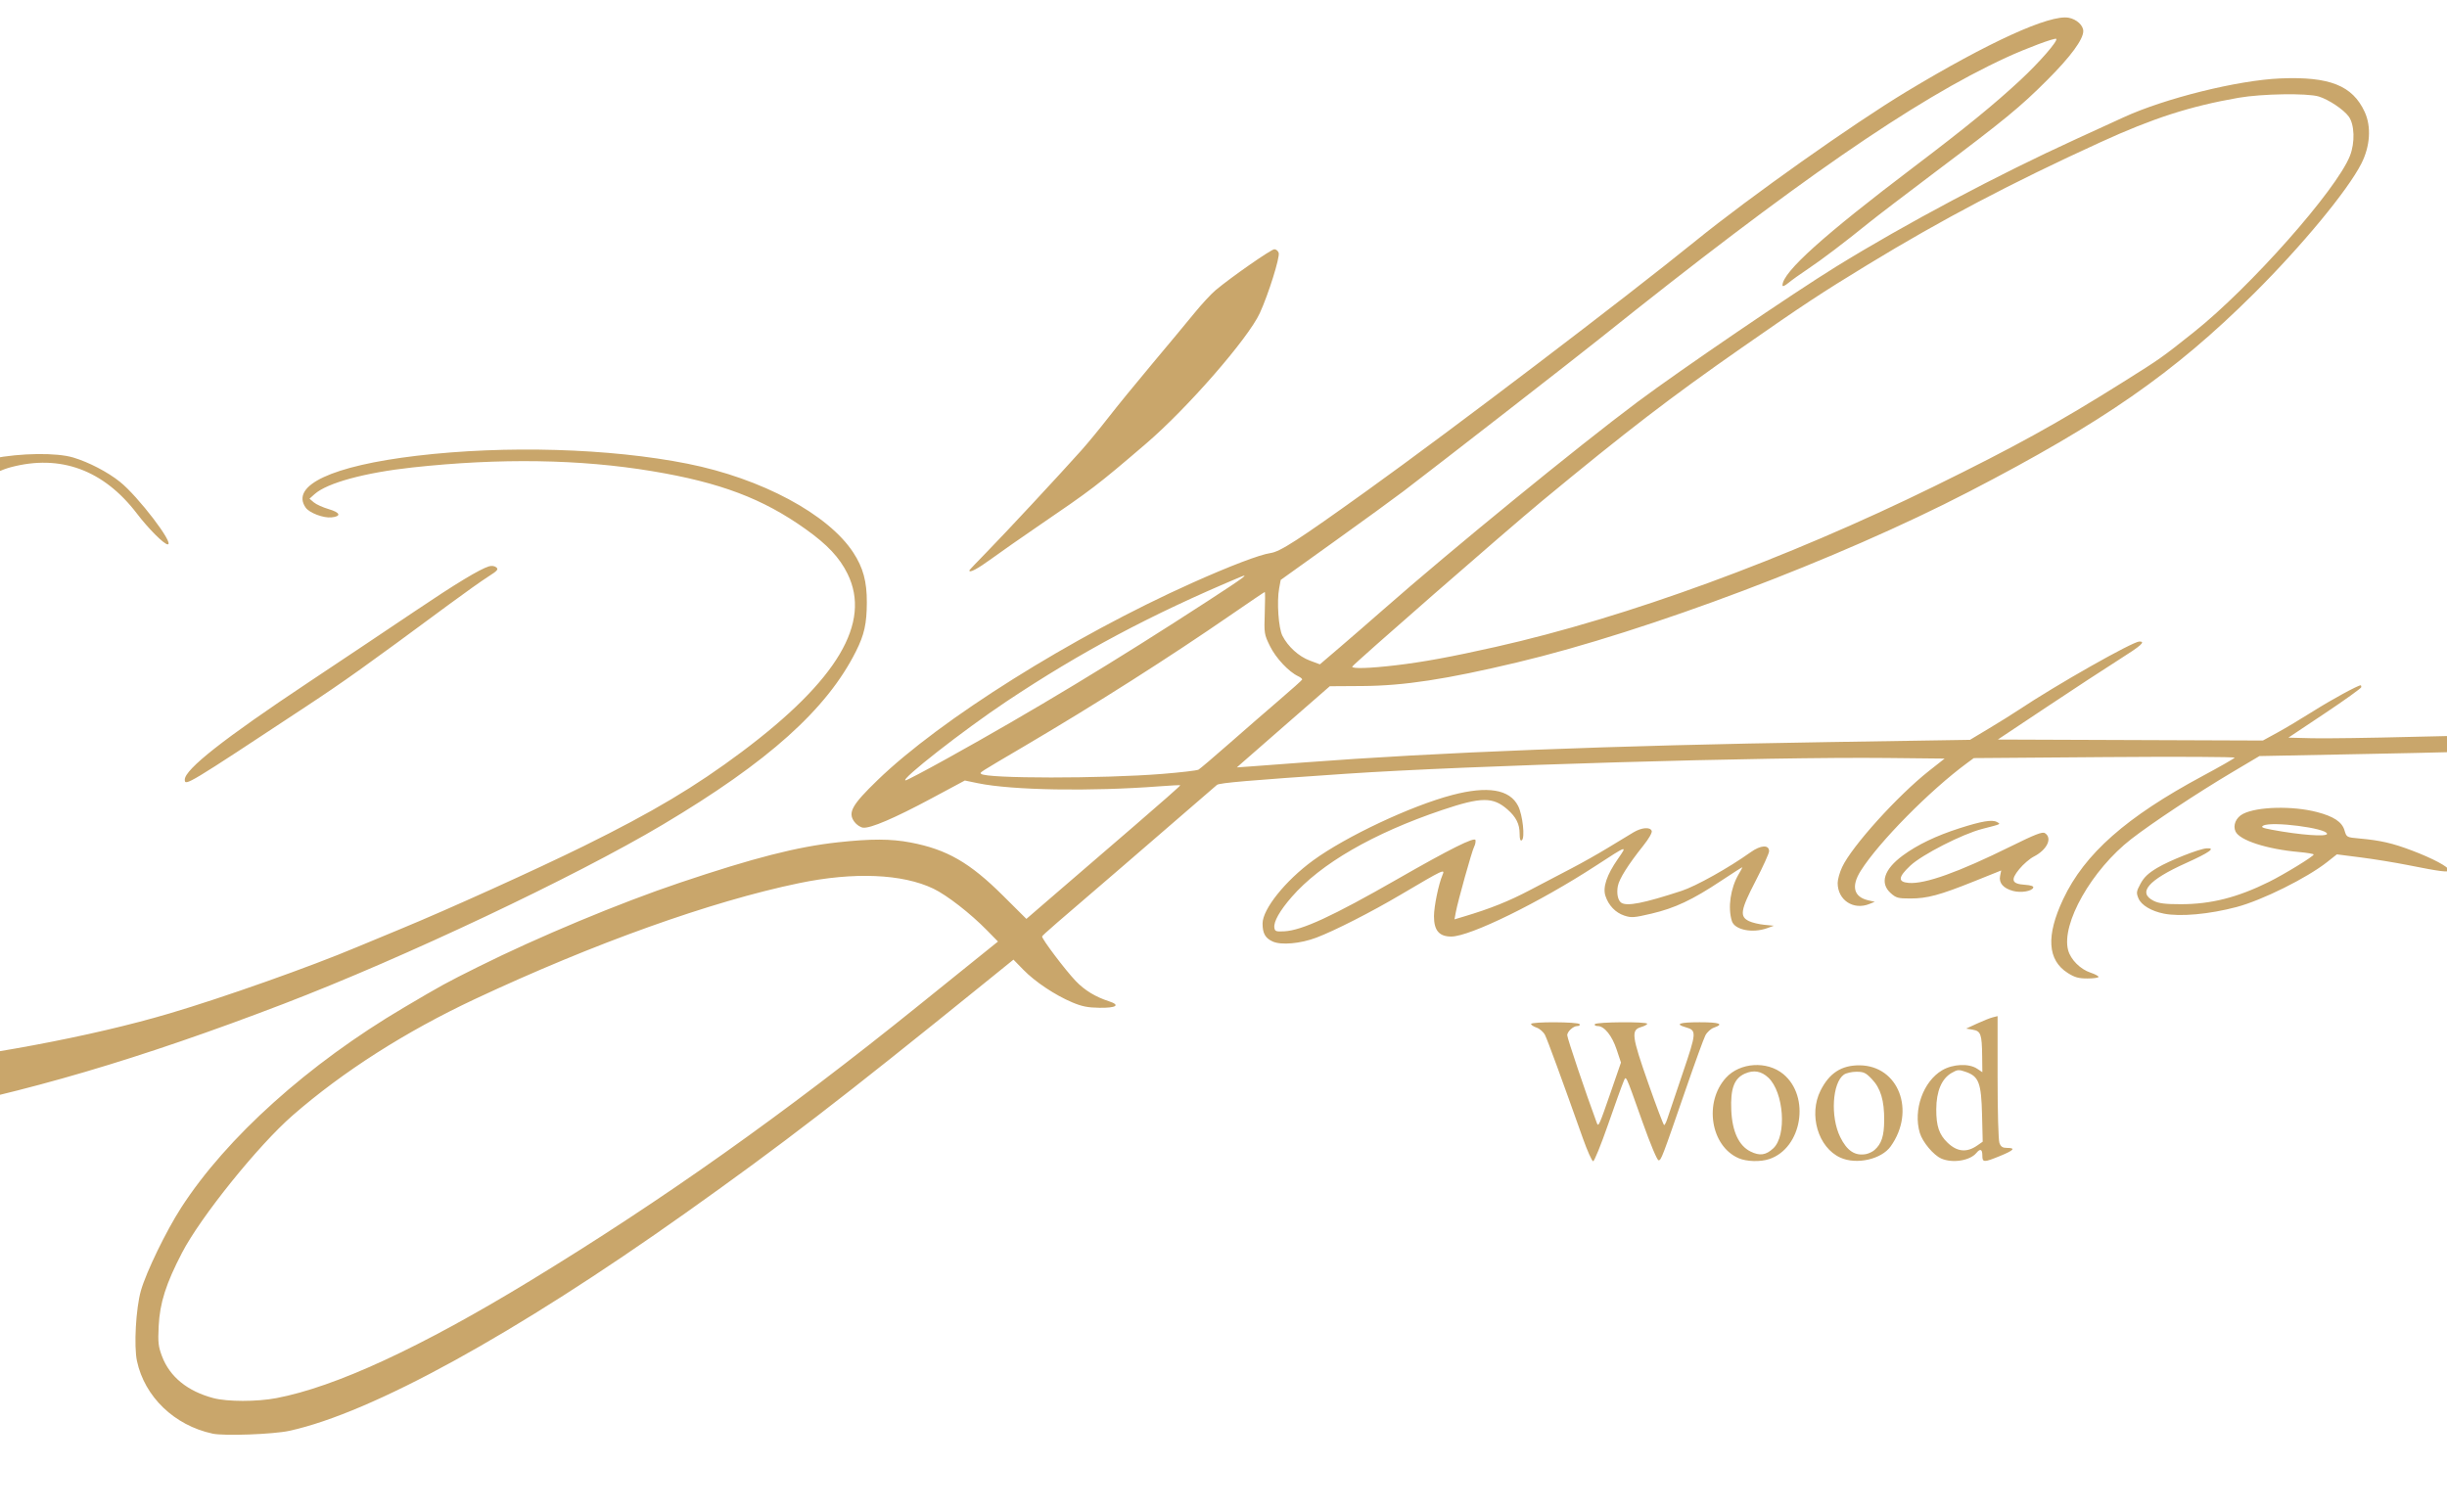
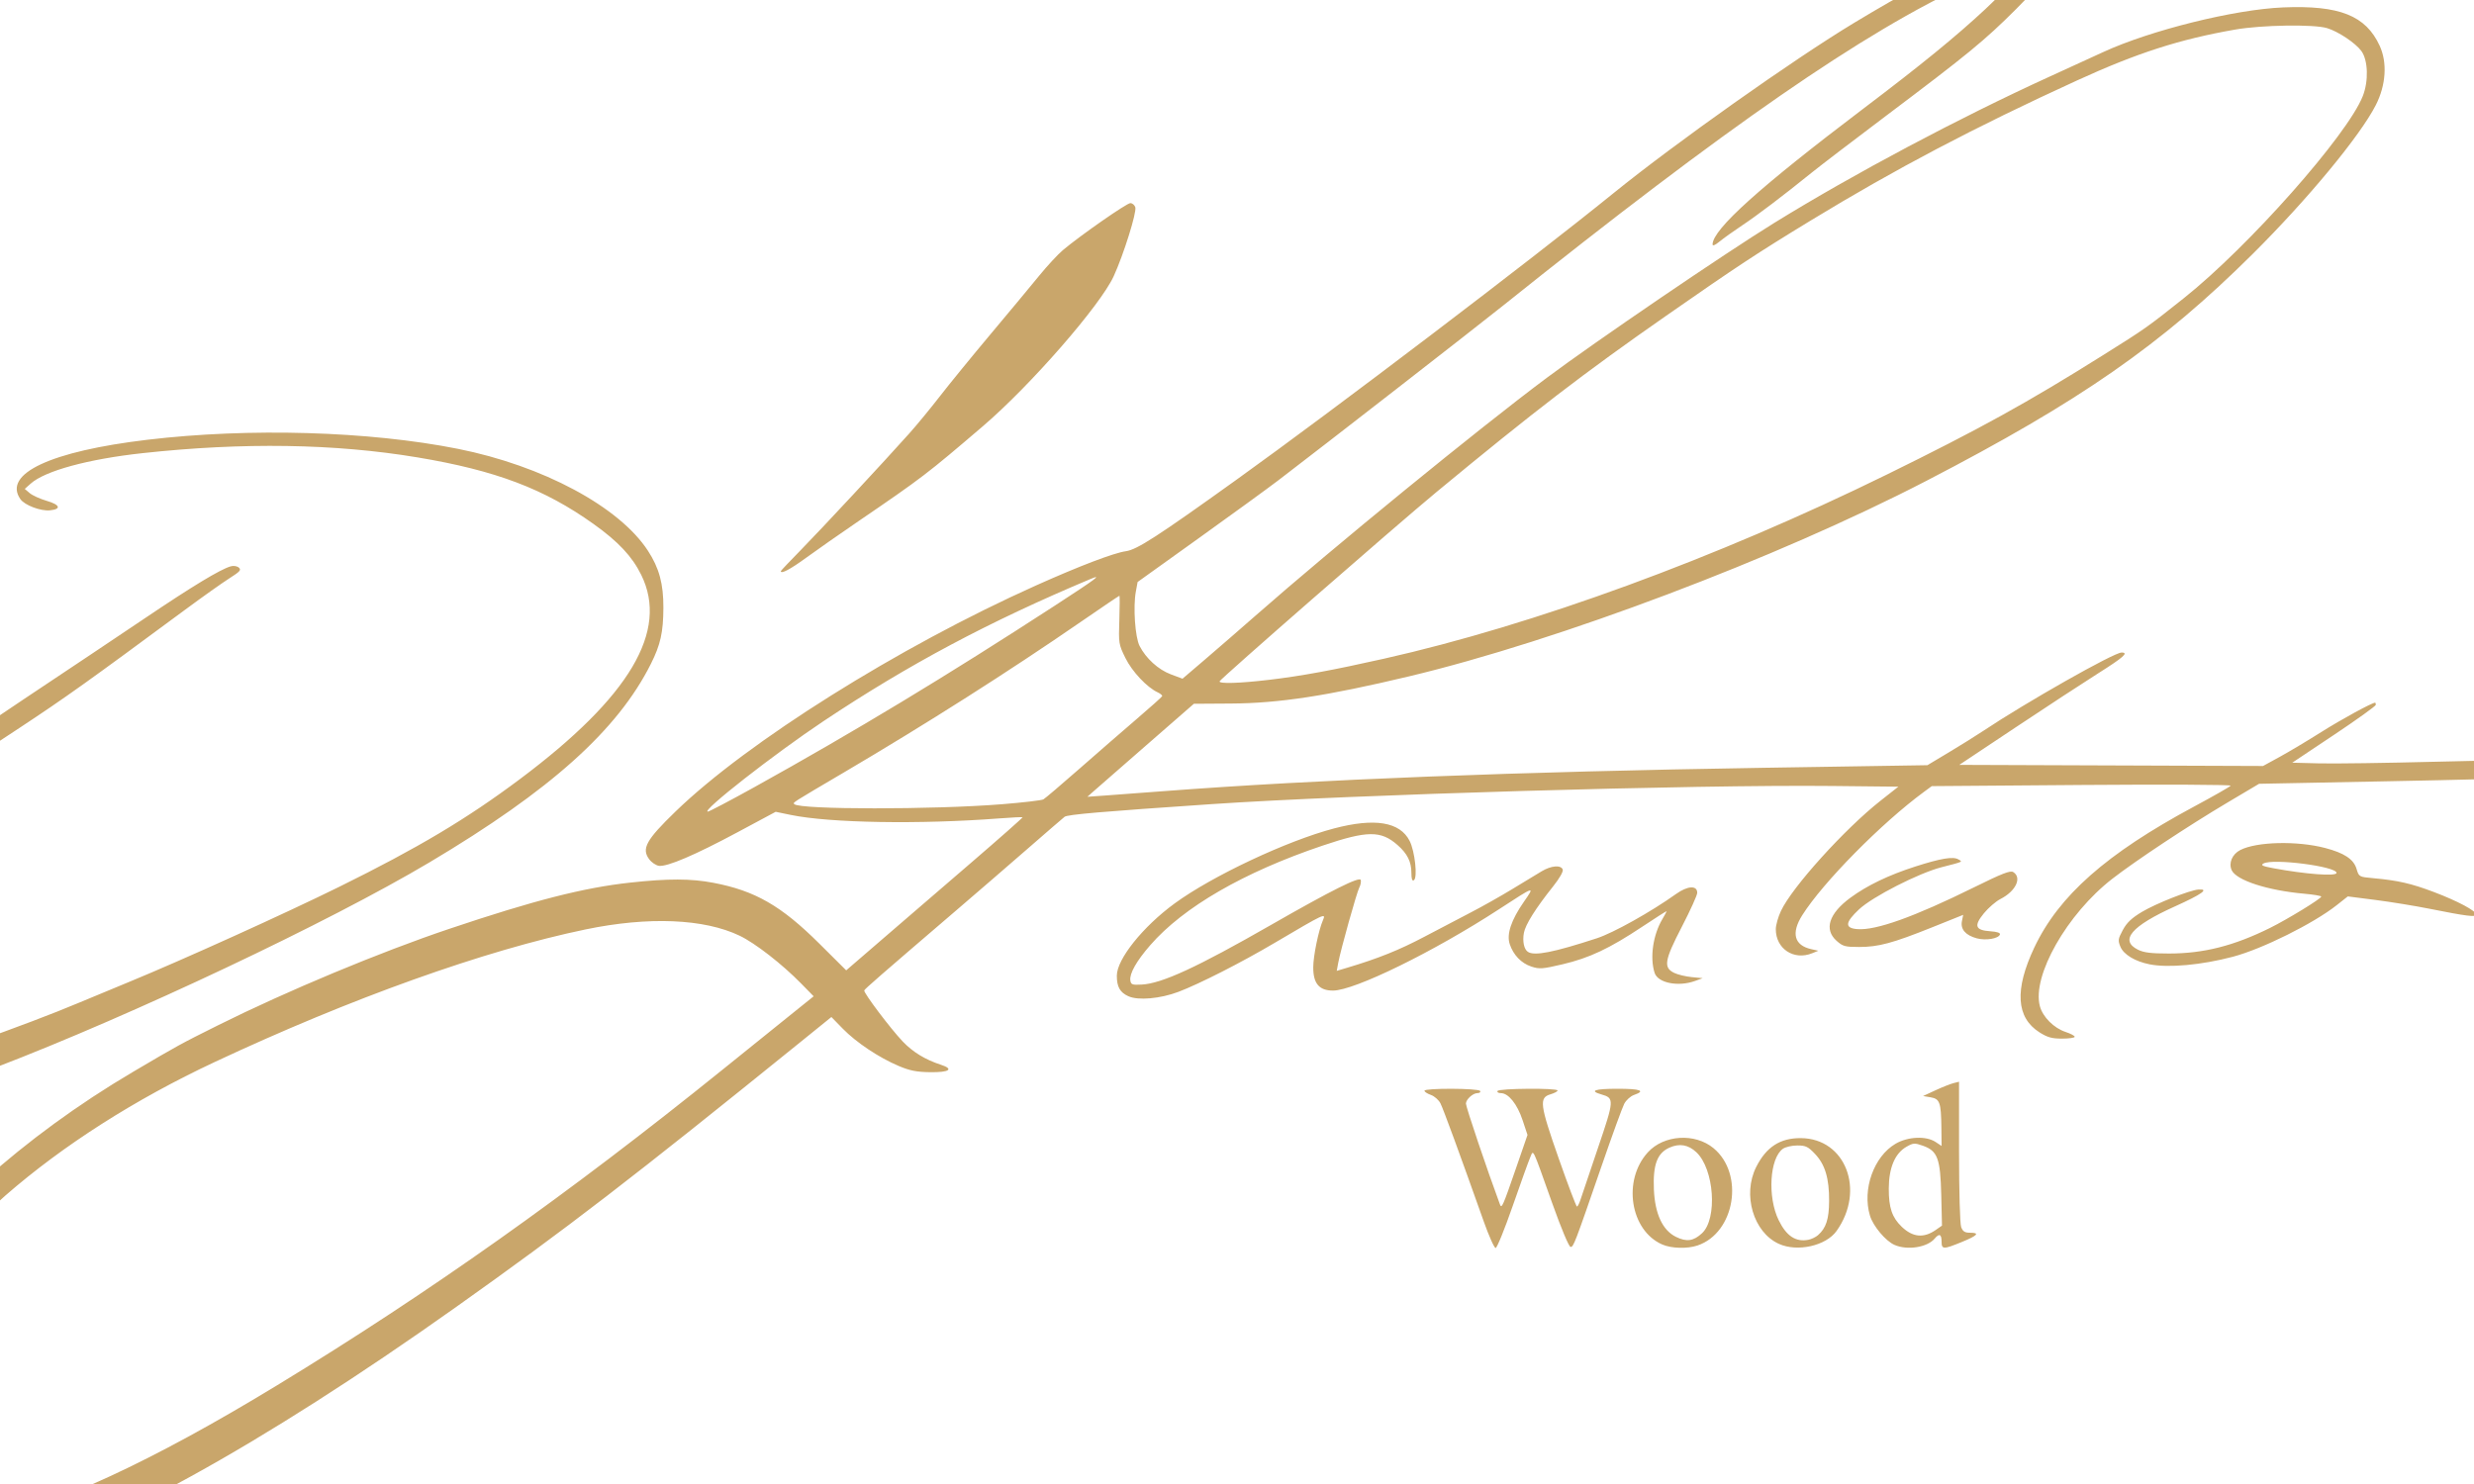
- <svg xmlns="http://www.w3.org/2000/svg" viewBox="-80 -20 340 210" width="100%" preserveAspectRatio="xMidYMid meet">
+ <svg xmlns="http://www.w3.org/2000/svg" viewBox="-40 -10 300 180" width="100%" preserveAspectRatio="xMidYMid meet">
  <path fill="#c9a66b" d="m -50.49,179.222 c -5.285,-1.139 -9.413,-5.111 -10.479,-10.081 -0.444,-2.072 -0.151,-7.325 0.546,-9.776 0.739,-2.599 3.516,-8.32 5.617,-11.57 6.286,-9.726 17.676,-19.959 30.907,-27.768 5.413,-3.194 5.776,-3.393 10.357,-5.676 8.329,-4.151 19.631,-8.865 28.008,-11.683 10.295,-3.463 16.3,-4.998 21.96,-5.614 4.601,-0.501 7.348,-0.495 10.067,0.021 5.067,0.961 8.243,2.786 12.882,7.401 l 3.237,3.221 4.327,-3.733 c 2.38,-2.053 7.212,-6.215 10.737,-9.249 3.526,-3.034 6.372,-5.548 6.326,-5.587 -0.046,-0.039 -1.334,0.025 -2.862,0.142 -9.636,0.737 -20.501,0.554 -25.248,-0.425 l -1.832,-0.378 -4.65,2.493 c -5.122,2.746 -8.481,4.182 -9.493,4.06 -0.363,-0.044 -0.901,-0.403 -1.194,-0.798 -0.955,-1.285 -0.379,-2.332 3.194,-5.793 8.713,-8.442 27.045,-19.942 43.678,-27.401 5.292,-2.373 9.456,-3.961 10.933,-4.17 1.355,-0.192 3.811,-1.78 13.452,-8.701 11.827,-8.489 35.721,-26.655 45.641,-34.7 7.509,-6.089 21.871,-16.258 29.236,-20.7 11.431,-6.894 19.96,-10.782 22.574,-10.291 1.109,0.208 2.033,1.056 2.03,1.862 -0.005,1.165 -1.767,3.556 -4.999,6.786 -3.799,3.797 -5.799,5.438 -15.768,12.943 -3.929,2.958 -7.977,6.052 -8.996,6.876 -3.438,2.781 -6.605,5.183 -8.467,6.422 -1.019,0.678 -2.239,1.55 -2.712,1.938 -0.558,0.458 -0.857,0.578 -0.851,0.341 0.047,-1.843 5.694,-6.921 18.376,-16.526 6.965,-5.275 11.136,-8.68 14.691,-11.992 2.642,-2.461 5.242,-5.451 4.975,-5.718 -0.178,-0.178 -4.174,1.315 -6.962,2.601 -12.795,5.9 -29.355,17.355 -56.489,39.073 -3.487,2.791 -21.804,17.035 -27.24,21.183 -1.23,0.939 -5.575,4.099 -9.654,7.022 l -7.417,5.315 -0.215,1.167 c -0.343,1.857 -0.09,5.529 0.454,6.591 0.777,1.517 2.271,2.874 3.792,3.443 l 1.414,0.529 2.712,-2.317 c 1.491,-1.274 4.253,-3.671 6.138,-5.327 9.362,-8.227 26.999,-22.634 35.316,-28.847 5.876,-4.39 21.547,-15.066 27.575,-18.786 9.648,-5.954 22.374,-12.717 33.404,-17.753 2.619,-1.196 5.536,-2.532 6.482,-2.969 5.739,-2.65 15.942,-5.184 21.845,-5.425 6.827,-0.279 10.01,0.987 11.698,4.655 0.941,2.045 0.766,4.759 -0.464,7.182 -1.893,3.727 -8.291,11.465 -14.955,18.088 -11.063,10.994 -20.94,17.861 -39.555,27.503 -18.118,9.384 -44.605,19.395 -62.763,23.721 -9.928,2.365 -15.728,3.251 -21.532,3.288 l -4.524,0.029 -5.765,5.027 c -3.171,2.765 -6.076,5.303 -6.457,5.64 l -0.691,0.613 2.117,-0.15 c 1.164,-0.083 4.379,-0.322 7.144,-0.533 18.451,-1.406 42.946,-2.36 72.76,-2.833 l 19.844,-0.315 2.646,-1.587 c 1.455,-0.873 3.301,-2.025 4.101,-2.559 5.211,-3.48 15.867,-9.519 16.795,-9.519 0.895,0 0.253,0.571 -2.838,2.523 -1.783,1.126 -6.301,4.084 -10.04,6.575 l -6.799,4.528 18.415,0.068 18.415,0.068 2.01,-1.099 c 1.106,-0.604 3.379,-1.962 5.053,-3.018 2.478,-1.563 6.141,-3.56 6.529,-3.56 0.047,0 0.085,0.116 0.085,0.258 0,0.142 -2.28,1.779 -5.066,3.638 l -5.066,3.38 3.28,0.083 c 1.804,0.046 8.162,-0.044 14.128,-0.199 13.226,-0.344 19.447,-0.358 19.447,-0.045 0,0.13 -0.803,0.558 -1.784,0.951 -2.39,0.957 -4.57,1.092 -23.616,1.466 l -15.478,0.304 -3.829,2.273 c -4.76,2.826 -11.084,7.013 -13.962,9.244 -5.498,4.263 -9.778,11.791 -8.789,15.463 0.352,1.306 1.695,2.651 3.114,3.119 0.61,0.201 1.108,0.466 1.108,0.588 0,0.122 -0.691,0.222 -1.536,0.222 -1.238,0 -1.769,-0.148 -2.74,-0.764 -2.825,-1.792 -3.033,-5.174 -0.631,-10.267 2.974,-6.306 8.747,-11.404 19.386,-17.118 2.361,-1.268 4.355,-2.407 4.432,-2.531 0.077,-0.124 -8.046,-0.163 -18.051,-0.086 l -18.19,0.14 -0.926,0.68 c -5.168,3.797 -12.262,10.986 -14.785,14.983 -1.365,2.163 -0.975,3.647 1.082,4.109 l 0.871,0.196 -0.745,0.302 c -2.233,0.906 -4.419,-0.543 -4.412,-2.926 0.001,-0.48 0.28,-1.468 0.62,-2.196 1.348,-2.89 7.721,-9.946 12.096,-13.391 l 2.145,-1.69 -8.027,-0.084 c -16.564,-0.173 -58.21,1.044 -75.231,2.199 -13.393,0.909 -17.495,1.262 -17.846,1.539 -0.22,0.173 -2.248,1.925 -4.506,3.893 -2.258,1.968 -6.13,5.312 -8.604,7.432 -9.333,7.997 -11.114,9.548 -11.185,9.735 -0.102,0.273 3.212,4.669 4.672,6.198 1.226,1.284 2.737,2.205 4.608,2.811 1.638,0.53 1.052,0.941 -1.297,0.908 -1.644,-0.023 -2.458,-0.185 -3.81,-0.758 -2.398,-1.016 -5.138,-2.844 -6.771,-4.517 l -1.383,-1.417 -3.794,3.069 c -20.361,16.473 -28.227,22.526 -41.702,32.096 -23.769,16.879 -43.621,27.801 -55.101,30.313 -2.245,0.491 -9.085,0.741 -10.708,0.391 z m 8.883,-4.927 c 8.201,-1.556 20.023,-7.019 35.235,-16.284 18.414,-11.215 35.294,-23.181 54.043,-38.31 2.619,-2.114 6.165,-4.971 7.878,-6.35 l 3.116,-2.507 -1.528,-1.559 c -2.31,-2.356 -5.563,-4.885 -7.443,-5.787 -4.318,-2.072 -11.067,-2.348 -18.691,-0.764 -12.233,2.541 -28.445,8.34 -44.979,16.088 -9.641,4.518 -18.349,10.073 -25.351,16.172 -4.783,4.166 -12.785,14.102 -15.382,19.1 -2.23,4.292 -3.082,6.964 -3.242,10.166 -0.115,2.301 -0.054,2.851 0.463,4.22 1.079,2.855 3.533,4.855 7.132,5.81 1.943,0.516 6.046,0.518 8.751,0.005 z m 93.123,-88.841 c 12.025,-6.67 23.357,-13.519 36.392,-21.993 5.045,-3.28 5.823,-3.86 4.344,-3.239 -12.315,5.172 -22.075,10.37 -32.411,17.261 -5.955,3.97 -14.855,10.933 -14.013,10.964 0.151,0.005 2.711,-1.342 5.689,-2.993 z m 29.94,2.098 c 2.575,-0.206 4.856,-0.474 5.069,-0.594 0.213,-0.121 2.15,-1.768 4.303,-3.659 2.154,-1.892 5.29,-4.617 6.969,-6.056 1.679,-1.439 3.086,-2.698 3.126,-2.799 0.04,-0.1 -0.198,-0.308 -0.529,-0.461 -1.313,-0.607 -3.115,-2.523 -3.929,-4.179 -0.809,-1.644 -0.83,-1.777 -0.733,-4.616 0.055,-1.608 0.059,-2.924 0.008,-2.924 -0.051,0 -2.136,1.41 -4.634,3.132 -8.749,6.034 -18.776,12.41 -28.761,18.29 -6.488,3.821 -6.225,3.652 -6.023,3.854 0.669,0.669 16.82,0.677 25.134,0.011 z M 113.85,72.464 c 3.898,-0.46 7.706,-1.159 13.963,-2.565 18.206,-4.091 40.316,-12.19 61,-22.345 11.202,-5.499 17.079,-8.746 26.206,-14.476 5.22,-3.277 5.251,-3.299 9.79,-6.906 7.837,-6.229 19.826,-19.769 21.704,-24.512 0.723,-1.827 0.644,-4.362 -0.171,-5.473 -0.714,-0.973 -2.798,-2.364 -4.16,-2.776 -1.605,-0.486 -7.939,-0.385 -11.154,0.178 -6.748,1.181 -11.848,2.823 -19.182,6.177 -12.396,5.669 -21.999,10.721 -32.279,16.983 -6.509,3.965 -9.013,5.615 -17.522,11.548 -9.986,6.964 -15.967,11.555 -27.854,21.383 -4.816,3.982 -26.287,22.727 -26.309,22.968 -0.027,0.308 2.443,0.231 5.969,-0.185 z m 26.063,65.669 c -2.953,-8.321 -4.896,-13.624 -5.245,-14.307 -0.21,-0.411 -0.731,-0.869 -1.158,-1.018 -0.427,-0.149 -0.777,-0.378 -0.777,-0.509 0,-0.331 6.542,-0.306 6.747,0.026 0.09,0.146 -0.063,0.265 -0.34,0.265 -0.54,0 -1.38,0.773 -1.38,1.269 0,0.412 2.586,8.082 4.122,12.224 0.211,0.569 0.341,0.276 1.959,-4.41 l 1.385,-4.013 -0.6,-1.804 c -0.646,-1.941 -1.712,-3.266 -2.627,-3.266 -0.311,0 -0.492,-0.119 -0.402,-0.265 0.194,-0.314 7.276,-0.367 7.276,-0.055 0,0.115 -0.387,0.324 -0.86,0.463 -1.403,0.413 -1.296,1.239 1.009,7.809 1.121,3.193 2.111,5.806 2.202,5.806 0.091,0 0.288,-0.387 0.438,-0.86 0.15,-0.473 1.097,-3.278 2.103,-6.235 1.988,-5.84 2.003,-6.053 0.437,-6.502 -1.545,-0.443 -0.847,-0.691 1.946,-0.691 2.79,0 3.445,0.245 2.001,0.748 -0.432,0.15 -0.963,0.632 -1.196,1.082 -0.231,0.446 -1.437,3.759 -2.681,7.362 -3.362,9.737 -3.458,9.99 -3.822,9.99 -0.197,0 -1.114,-2.183 -2.222,-5.292 -2.512,-7.047 -2.256,-6.517 -2.678,-5.556 -0.192,0.437 -1.145,3.086 -2.119,5.887 -0.974,2.801 -1.905,5.093 -2.07,5.093 -0.165,0 -0.817,-1.459 -1.449,-3.241 z m 21.662,2.82 c -3.897,-1.69 -4.854,-7.779 -1.758,-11.18 1.941,-2.132 5.7,-2.374 7.958,-0.514 3.791,3.125 2.613,10.289 -1.942,11.814 -1.237,0.414 -3.15,0.36 -4.258,-0.12 z m 4.816,-1.372 c 1.894,-1.761 1.472,-7.792 -0.688,-9.821 -0.981,-0.922 -2.049,-1.103 -3.271,-0.556 -1.481,0.663 -2.007,2.082 -1.879,5.072 0.126,2.954 1.05,4.944 2.667,5.744 1.293,0.64 2.137,0.523 3.171,-0.439 z m 9.318,1.292 c -3.092,-1.404 -4.438,-5.964 -2.752,-9.321 1.222,-2.433 2.907,-3.524 5.417,-3.506 5.424,0.038 7.843,6.328 4.33,11.261 -1.288,1.808 -4.753,2.584 -6.995,1.566 z m 4.742,-1.055 c 0.979,-0.852 1.336,-1.946 1.349,-4.132 0.017,-2.753 -0.486,-4.437 -1.71,-5.724 -0.844,-0.887 -1.129,-1.023 -2.146,-1.023 -0.645,0 -1.427,0.178 -1.739,0.396 -1.615,1.131 -1.899,5.851 -0.52,8.668 0.945,1.932 2.077,2.675 3.615,2.372 0.364,-0.072 0.882,-0.323 1.152,-0.557 z m 9.283,1.183 c -1.079,-0.47 -2.603,-2.286 -2.983,-3.558 -0.953,-3.18 0.469,-7.167 3.108,-8.714 1.493,-0.875 3.712,-0.973 4.853,-0.214 l 0.728,0.484 -0.026,-2.213 c -0.037,-3.07 -0.19,-3.502 -1.308,-3.69 l -0.915,-0.154 1.512,-0.699 c 0.832,-0.384 1.814,-0.775 2.183,-0.867 l 0.67,-0.168 v 8.478 c 0,4.868 0.11,8.767 0.258,9.157 0.198,0.522 0.443,0.679 1.058,0.679 1.246,0 0.954,0.333 -0.987,1.127 -2.247,0.919 -2.447,0.913 -2.447,-0.068 0,-0.888 -0.285,-1.01 -0.828,-0.356 -0.891,1.074 -3.309,1.459 -4.878,0.776 z m 5.002,-1.818 0.752,-0.524 -0.09,-3.735 c -0.107,-4.429 -0.448,-5.334 -2.249,-5.963 -0.984,-0.344 -1.152,-0.333 -1.972,0.137 -1.392,0.797 -2.131,2.543 -2.141,5.058 -0.009,2.332 0.396,3.523 1.581,4.653 1.336,1.272 2.659,1.393 4.119,0.375 z m -308.931,-3.242 c -9.316,-1.27 -16.234,-5.606 -19.367,-12.137 -1.543,-3.216 -2.038,-5.541 -2.194,-10.305 -0.243,-7.384 1.259,-14.088 5.235,-23.361 4.762,-11.108 13.717,-23.633 22.434,-31.378 10.515,-9.342 17.342,-13.14 27.038,-15.04 3.94,-0.772 8.92,-0.834 11.229,-0.139 2.165,0.651 4.768,2.005 6.479,3.371 2.52,2.011 7.628,8.699 6.644,8.699 -0.499,0 -2.673,-2.174 -4.27,-4.269 -4.635,-6.083 -10.647,-8.29 -17.562,-6.447 -4.299,1.146 -17.254,8.92 -24.58,14.75 -11.624,9.251 -23.148,25.342 -27.377,38.226 -1.659,5.055 -2,7.036 -2.013,11.714 -0.011,3.618 0.06,4.31 0.6,5.871 2.212,6.403 8.864,11.111 18.306,12.958 2.241,0.438 12.369,0.438 16.404,-2.8e-4 15.075,-1.638 29.838,-4.398 40.746,-7.619 7.414,-2.189 19.579,-6.496 26.061,-9.228 1.164,-0.49 3.903,-1.627 6.085,-2.526 6.493,-2.674 18.888,-8.287 25.4,-11.5 9.623,-4.749 15.498,-8.253 21.965,-13.097 13.295,-9.958 18.039,-17.949 14.692,-24.748 -1.109,-2.252 -2.781,-4.036 -5.805,-6.194 -5.963,-4.254 -11.868,-6.487 -21.327,-8.063 -10.02,-1.67 -21.156,-1.842 -33.33,-0.516 -6.615,0.721 -11.838,2.144 -13.582,3.702 l -0.714,0.638 0.605,0.512 c 0.333,0.282 1.263,0.704 2.068,0.938 1.62,0.471 1.795,1.009 0.373,1.148 -1.127,0.11 -3.063,-0.625 -3.576,-1.358 -2.159,-3.082 3.676,-5.809 15.414,-7.204 12.361,-1.47 26.861,-1.046 37.635,1.1 10.302,2.052 19.565,7.019 23.046,12.359 1.367,2.097 1.888,4.018 1.876,6.924 -0.012,2.962 -0.349,4.477 -1.517,6.804 -4.041,8.052 -12.171,15.342 -26.845,24.074 -12.209,7.265 -35.976,18.502 -52.669,24.902 -19.981,7.661 -36.073,12.401 -52.239,15.389 -7.807,1.443 -15.668,1.83 -21.371,1.052 z M 96.838,110.843 c -1.035,-0.472 -1.41,-1.137 -1.41,-2.503 0,-1.995 3.162,-5.946 7.009,-8.759 4.56,-3.334 13.617,-7.596 19.339,-9.1 4.93,-1.296 7.979,-0.793 9.155,1.51 0.644,1.262 0.991,4.485 0.514,4.78 -0.202,0.125 -0.298,-0.166 -0.298,-0.903 0,-1.343 -0.491,-2.328 -1.684,-3.375 -2.018,-1.772 -3.648,-1.758 -9.093,0.078 -9.553,3.222 -16.867,7.45 -20.893,12.078 -1.667,1.916 -2.528,3.441 -2.411,4.267 0.073,0.512 0.224,0.568 1.377,0.507 2.455,-0.129 6.695,-2.086 15.696,-7.243 7.313,-4.19 10.776,-5.921 10.874,-5.433 0.046,0.227 -0.039,0.641 -0.188,0.92 -0.304,0.569 -2.267,7.583 -2.548,9.107 l -0.182,0.986 1.285,-0.384 c 3.726,-1.112 6.292,-2.142 9.313,-3.739 1.842,-0.974 4.426,-2.327 5.744,-3.008 1.317,-0.681 3.552,-1.942 4.966,-2.802 1.414,-0.861 3.015,-1.831 3.558,-2.156 1.138,-0.681 2.318,-0.777 2.537,-0.206 0.09,0.235 -0.381,1.062 -1.168,2.051 -2.121,2.663 -3.35,4.618 -3.54,5.63 -0.192,1.022 0.012,1.996 0.482,2.306 0.798,0.526 3.108,0.072 8.365,-1.646 2.017,-0.659 6.582,-3.212 9.602,-5.371 1.409,-1.007 2.569,-1.071 2.569,-0.142 0,0.283 -0.839,2.136 -1.865,4.116 -2.119,4.091 -2.261,4.96 -0.915,5.603 0.435,0.208 1.388,0.435 2.117,0.506 l 1.325,0.129 -0.926,0.336 c -2.043,0.74 -4.516,0.245 -4.906,-0.983 -0.589,-1.857 -0.196,-4.586 0.939,-6.509 0.29,-0.492 0.528,-0.931 0.528,-0.975 0,-0.044 -1.339,0.81 -2.977,1.898 -3.97,2.639 -6.4,3.784 -9.648,4.548 -2.434,0.572 -2.81,0.6 -3.787,0.277 -1.224,-0.404 -2.187,-1.407 -2.625,-2.734 -0.395,-1.198 0.186,-2.923 1.732,-5.143 1.349,-1.937 1.377,-1.945 -3.027,0.923 -7.892,5.14 -17.534,9.866 -20.129,9.866 -1.683,0 -2.404,-0.852 -2.398,-2.832 0.004,-1.37 0.642,-4.464 1.175,-5.701 0.399,-0.925 0.239,-0.85 -5.852,2.745 -4.067,2.401 -9.135,4.981 -11.667,5.94 -2.206,0.836 -4.888,1.073 -6.063,0.538 z m 123.829,-3.876 c -1.76,-0.348 -3.149,-1.184 -3.541,-2.13 -0.318,-0.767 -0.29,-0.958 0.293,-2.038 0.479,-0.887 1.071,-1.448 2.313,-2.191 1.691,-1.012 5.783,-2.633 6.848,-2.713 1.367,-0.103 0.434,0.568 -2.845,2.046 -5.278,2.379 -6.76,4.115 -4.483,5.252 0.708,0.354 1.592,0.463 3.753,0.463 4.201,6.1e-4 7.864,-0.926 12.254,-3.1 2.12,-1.049 6.218,-3.557 6.218,-3.805 0,-0.091 -0.923,-0.248 -2.051,-0.348 -4.464,-0.397 -8.25,-1.626 -8.812,-2.859 -0.392,-0.86 0.064,-1.934 1.036,-2.436 1.976,-1.022 6.879,-1.144 10.29,-0.255 2.313,0.603 3.465,1.364 3.812,2.519 0.296,0.989 0.298,0.99 2.046,1.148 2.977,0.269 4.607,0.642 7.353,1.683 2.883,1.093 5.112,2.285 5.112,2.732 0,0.336 -1.165,0.19 -5.689,-0.714 -1.746,-0.349 -4.683,-0.827 -6.526,-1.063 l -3.351,-0.429 -1.34,1.059 c -2.818,2.228 -9.034,5.317 -12.595,6.26 -3.79,1.004 -7.816,1.37 -10.096,0.919 z m 22.663,-11.091 c 0,-0.786 -7.715,-1.78 -8.858,-1.141 -0.377,0.211 -0.133,0.327 1.217,0.578 3.921,0.73 7.641,1.004 7.641,0.563 z m -60.627,8.236 c -1.547,-1.382 -0.928,-3.303 1.681,-5.224 2.03,-1.494 4.64,-2.748 7.881,-3.787 3.079,-0.987 4.55,-1.233 5.197,-0.87 0.561,0.315 0.662,0.268 -2.022,0.957 -2.772,0.712 -8.373,3.573 -10.015,5.114 -1.695,1.591 -1.755,2.267 -0.214,2.394 2.249,0.185 6.893,-1.476 14.152,-5.063 3.403,-1.682 4.414,-2.076 4.763,-1.858 1.088,0.682 0.313,2.319 -1.545,3.267 -0.556,0.284 -1.46,1.064 -2.01,1.735 -1.249,1.524 -1.053,2.061 0.799,2.182 0.791,0.052 1.21,0.192 1.146,0.385 -0.169,0.506 -1.712,0.765 -2.806,0.47 -1.361,-0.367 -2.001,-1.104 -1.805,-2.083 l 0.153,-0.764 -3.756,1.508 c -4.792,1.923 -6.514,2.387 -8.863,2.387 -1.709,0 -1.98,-0.074 -2.736,-0.75 z M -54.326,88.342 c 0,-1.424 5.456,-5.715 17.198,-13.525 4.875,-3.243 11.527,-7.691 14.782,-9.885 5.69,-3.835 9.009,-5.843 10.3,-6.233 0.358,-0.108 0.77,-0.049 1.003,0.144 0.335,0.278 0.162,0.476 -1.137,1.301 -0.843,0.535 -3.258,2.249 -5.368,3.809 -11.892,8.789 -14.441,10.608 -20.108,14.35 -16.355,10.8 -16.669,10.989 -16.669,10.04 z M 54.682,59.272 c 0,-0.045 1.101,-1.206 2.447,-2.58 2.488,-2.539 10.068,-10.689 13.124,-14.111 0.924,-1.035 2.605,-3.077 3.736,-4.538 1.13,-1.461 3.887,-4.839 6.125,-7.506 2.238,-2.667 4.88,-5.845 5.871,-7.062 0.991,-1.217 2.301,-2.631 2.91,-3.143 2.149,-1.803 7.729,-5.692 8.169,-5.693 0.245,-4.2e-4 0.517,0.226 0.605,0.503 0.191,0.601 -1.423,5.752 -2.621,8.364 -1.62,3.533 -10.093,13.253 -15.841,18.172 -6.802,5.821 -7.385,6.267 -15.132,11.554 -2.183,1.49 -5.022,3.476 -6.31,4.414 -1.961,1.429 -3.083,2.02 -3.083,1.625 z" />
</svg>
